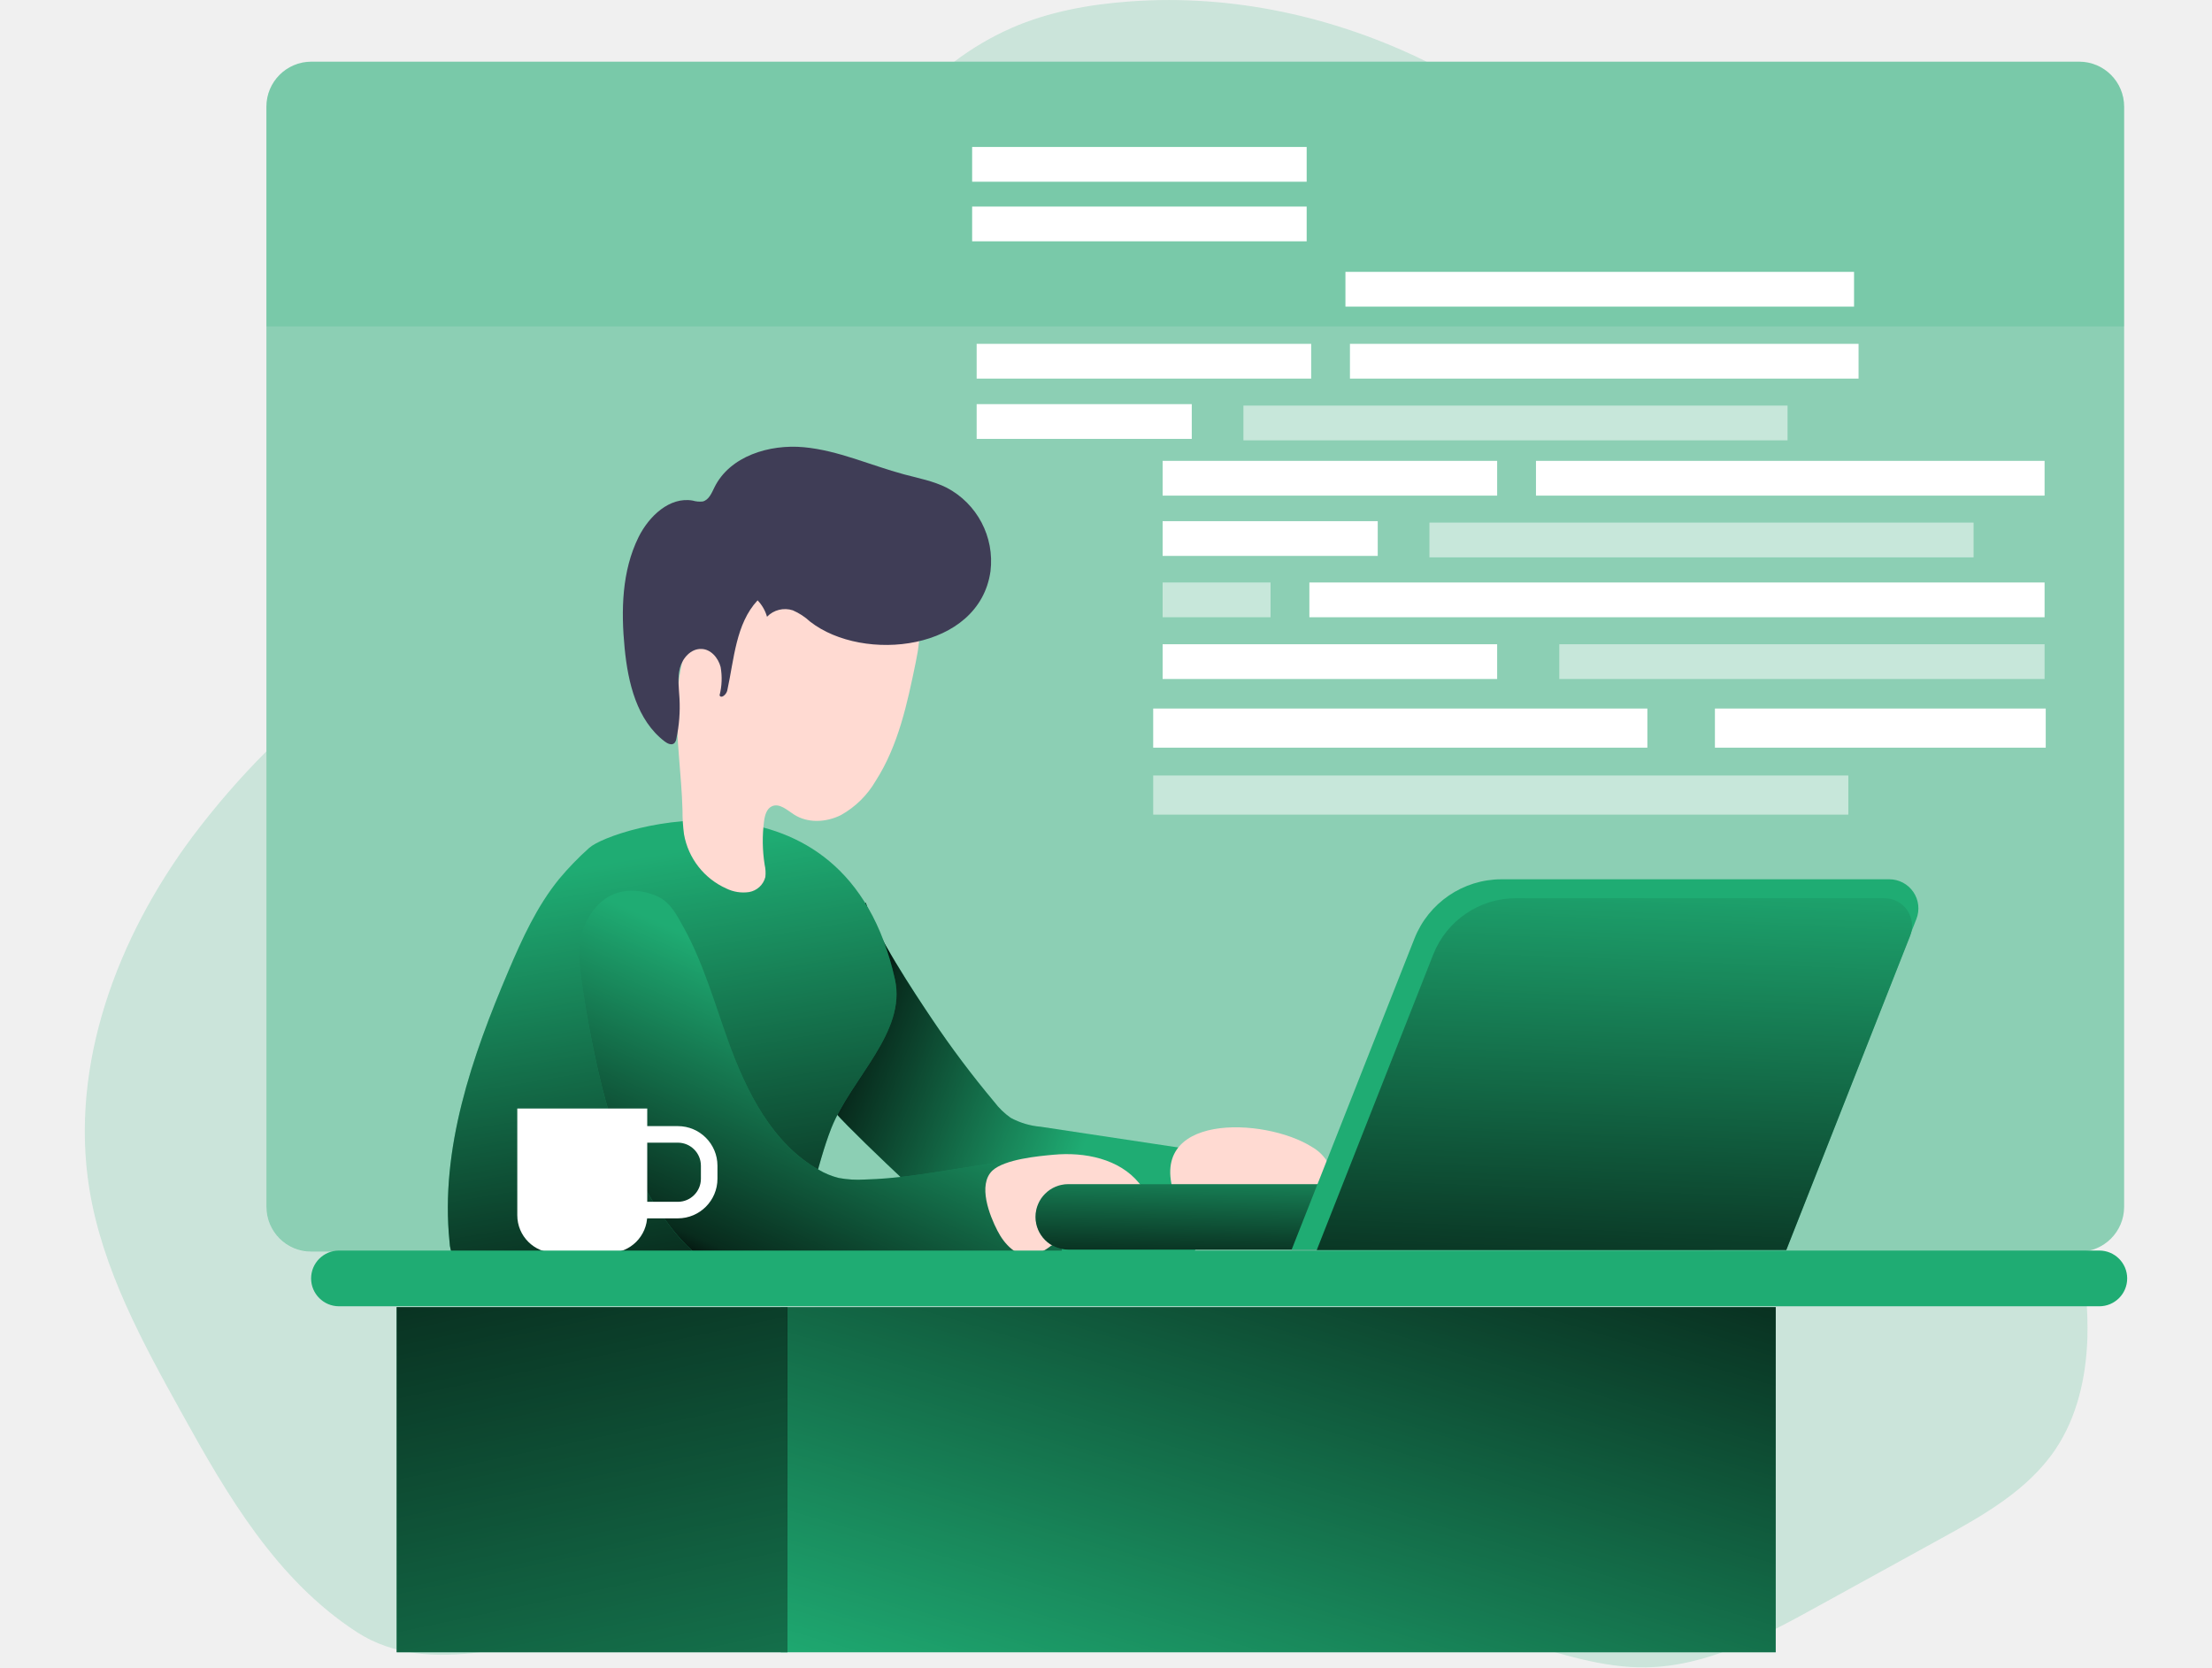
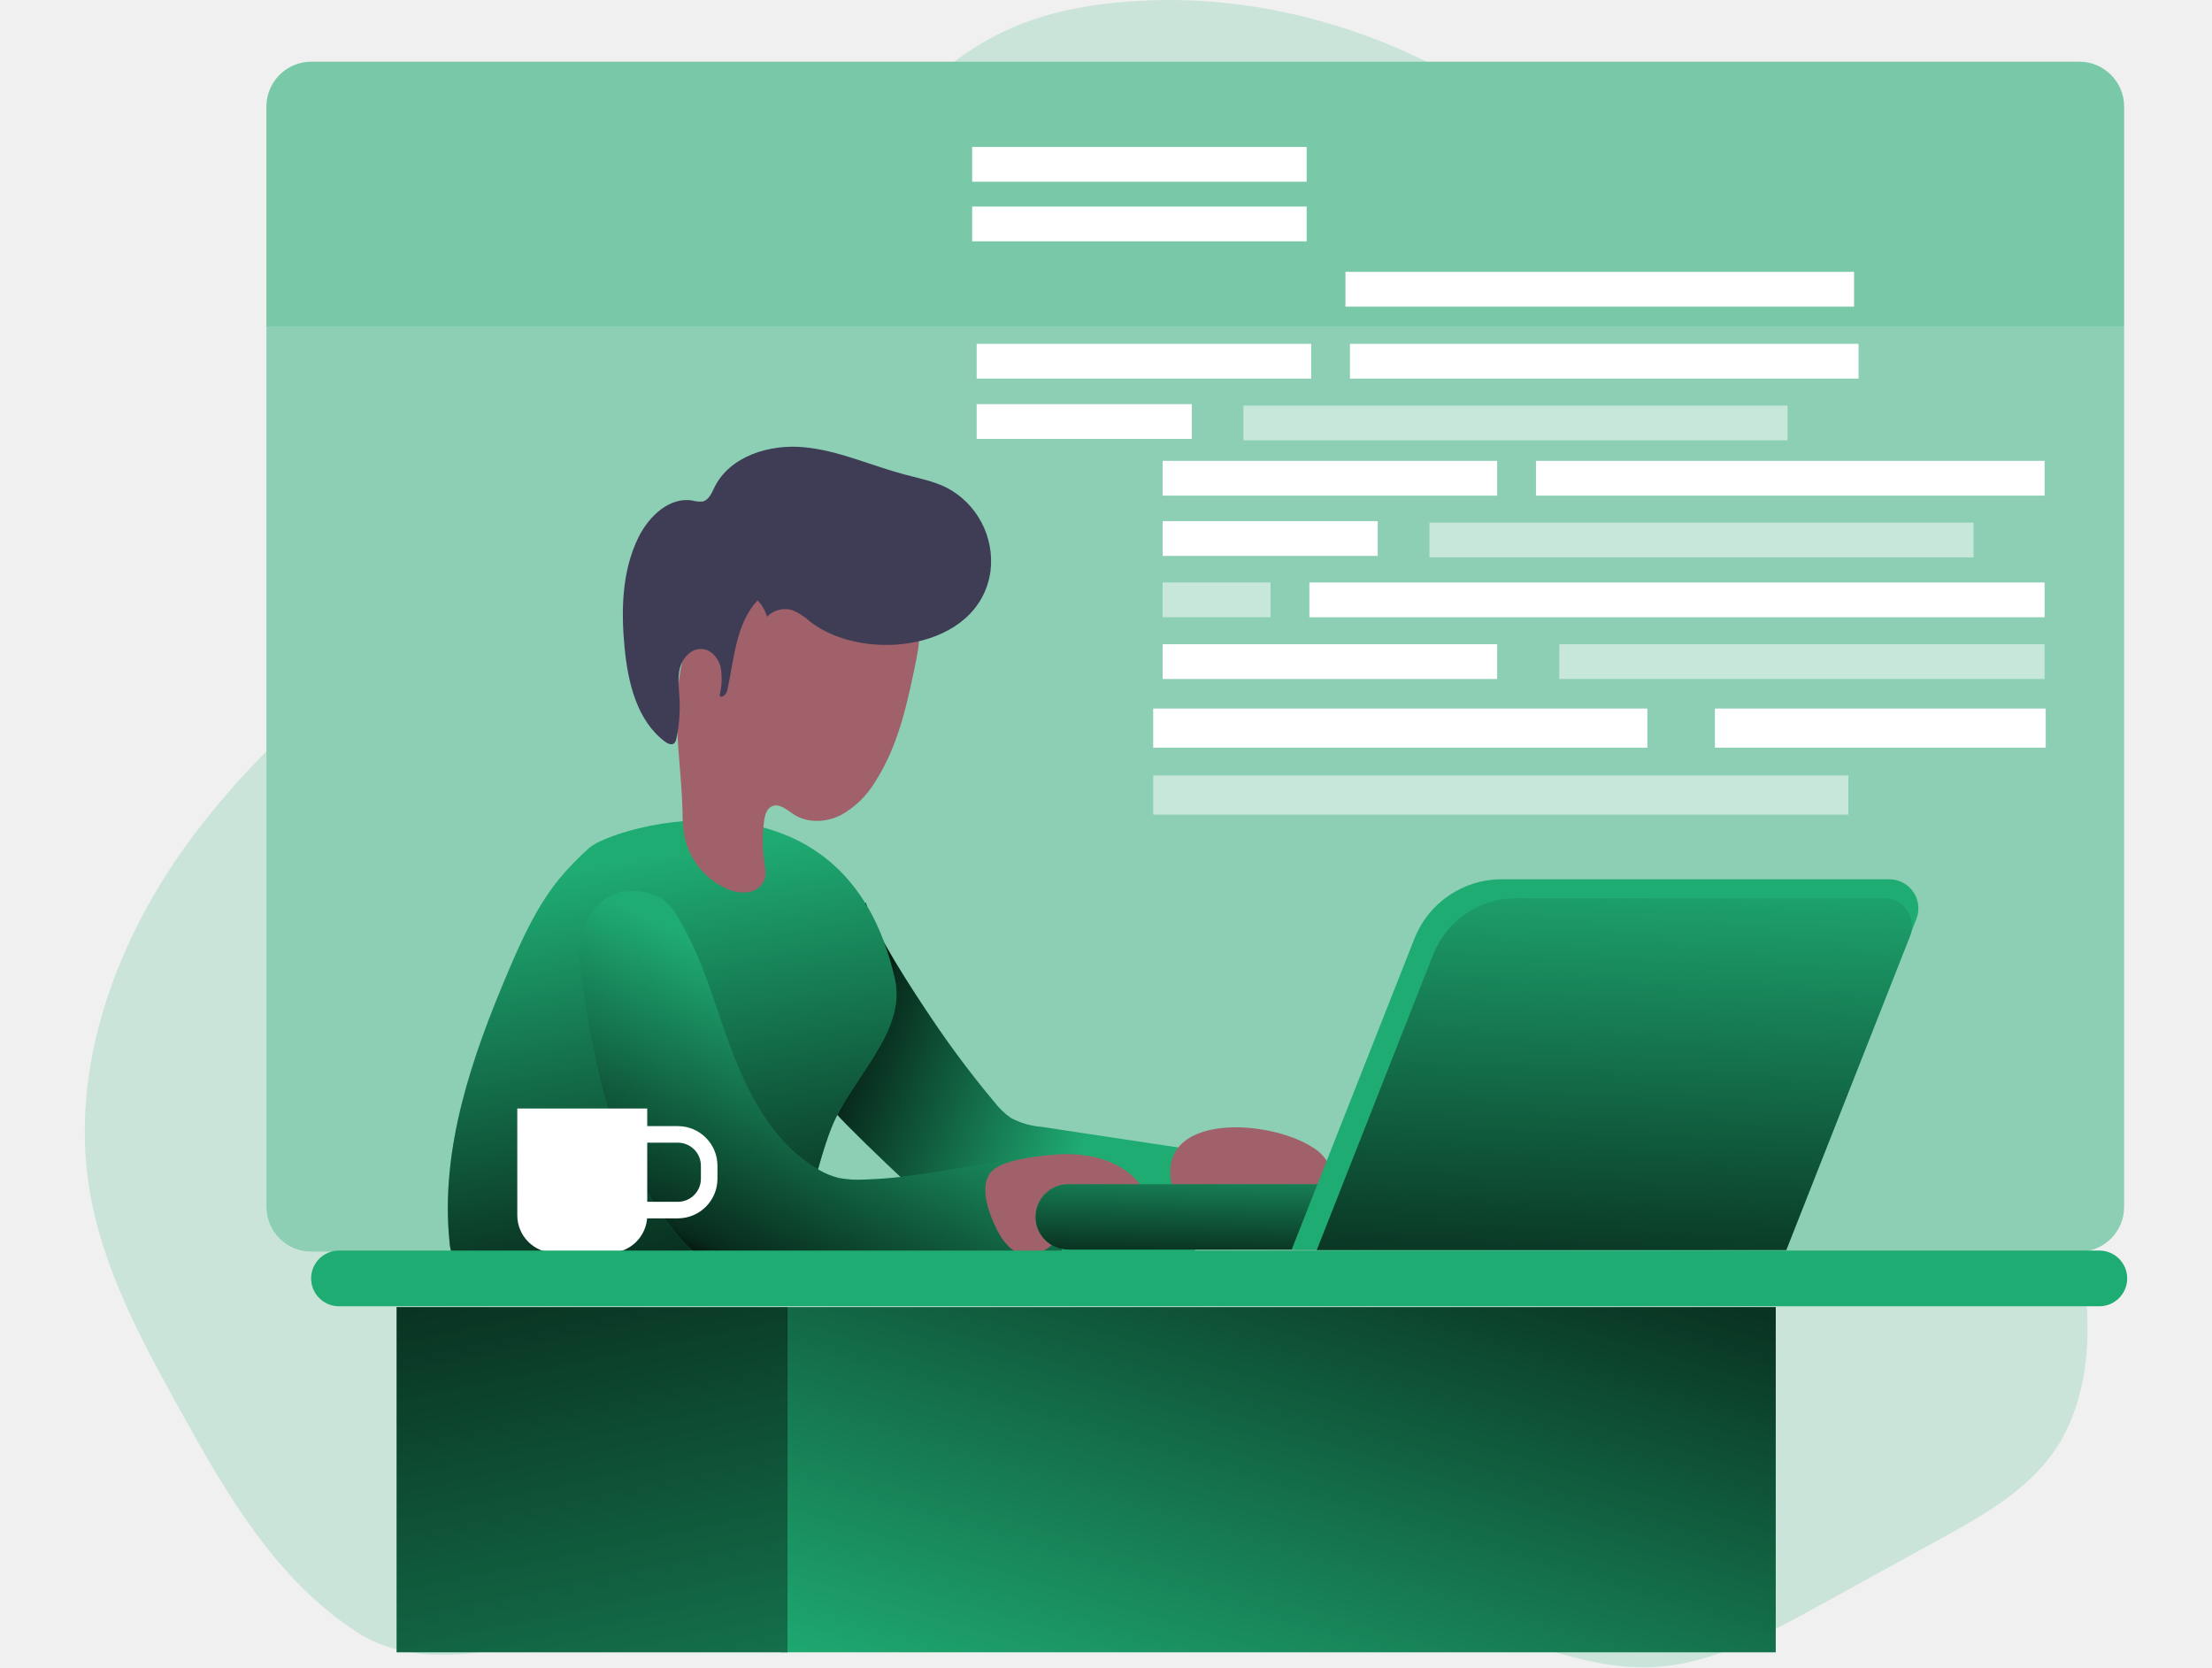
<svg xmlns="http://www.w3.org/2000/svg" xmlns:xlink="http://www.w3.org/1999/xlink" id="Layer_1" data-name="Layer 1" viewBox="0 0 407.22 332.41" width="406" height="306" class="illustration styles_illustrationTablet__1DWOa">
  <defs>
    <linearGradient id="linear-gradient" x1="154.44" y1="220.63" x2="204.69" y2="239.78" gradientUnits="userSpaceOnUse">
      <stop offset="0.01" />
      <stop offset="0.12" stop-opacity="0.75" />
      <stop offset="1" stop-opacity="0" />
    </linearGradient>
    <linearGradient id="linear-gradient-2" x1="128.92" y1="276.06" x2="113.67" y2="184.09" xlink:href="#linear-gradient" />
    <linearGradient id="linear-gradient-3" x1="134.36" y1="270.94" x2="159.48" y2="214.41" xlink:href="#linear-gradient" />
    <linearGradient id="linear-gradient-4" x1="262.98" y1="213.1" x2="219.92" y2="357.78" xlink:href="#linear-gradient" />
    <linearGradient id="linear-gradient-5" x1="85.31" y1="219.96" x2="127.03" y2="417.81" xlink:href="#linear-gradient" />
    <linearGradient id="linear-gradient-6" x1="264.92" y1="268.06" x2="265.51" y2="240.84" gradientTransform="translate(530.39 510.8) rotate(180)" xlink:href="#linear-gradient" />
    <linearGradient id="linear-gradient-7" x1="307.69" y1="284.87" x2="311.73" y2="182.58" xlink:href="#linear-gradient" />
  </defs>
  <rect x="36.21" y="12.31" width="370.4" height="237.25" rx="8.95" fill="#1fac73" opacity="0.48" style="isolation: isolate;" />
  <path d="M404.17,279.66c-.27,7.77-2.05,15.68-6.4,22.12-5.48,8.11-14.38,13.13-23,17.85l-24.44,13.45c-10.71,5.9-22,11.94-34.21,12.11-8.64.13-17-2.72-25.31-5.11C252,328.88,211.12,327.31,171,330.14c-20.55,1.45-41,4-61.36,7.07-16.29,2.42-35.84,10.47-50.53.94-16-10.4-25.82-27.24-34.86-43.59C16.38,280.37,8.4,265.83,5.8,249.82c-4-24.74,5.58-50.15,20.57-70.25a161.15,161.15,0,0,1,14.73-17V253.4a9,9,0,0,0,8.95,9H402.54A70.17,70.17,0,0,1,404.17,279.66Z" transform="translate(-4.89 -12.78)" fill="#1fac73" opacity="0.18" style="isolation: isolate;" />
  <path d="M272.47,25.1H178.22a56.62,56.62,0,0,1,11.48-6.76c7.45-3.25,15.57-4.7,23.67-5.28C233.75,11.59,254.19,16.09,272.47,25.1Z" transform="translate(-4.89 -12.78)" fill="#1fac73" opacity="0.18" style="isolation: isolate;" />
  <path d="M186.23,232.48a14.62,14.62,0,0,0,3.27,3.16,15.28,15.28,0,0,0,6,1.78l31.92,4.81a1.85,1.85,0,0,1,.89.3,1.82,1.82,0,0,1,.47,1.44,56.17,56.17,0,0,1-2.39,17.66,2.44,2.44,0,0,1-.65,1.24,2.56,2.56,0,0,1-1.46.44c-10.74.91-21.53.62-32.3.33a22,22,0,0,1-5.38-.59c-3-.84-5.45-2.89-7.71-5-4.85-4.51-24.48-22.64-25.67-25.1a67.19,67.19,0,0,1-3.8-10.92c-1-3.6,6.31-4.05,6.16-7.79a24.17,24.17,0,0,1,.92-7.66,13.08,13.08,0,0,1,3.2-5.92c1.1-1-.6-7.78.92-7.86,1.76,6,9.72,18,13.18,23.14A193.68,193.68,0,0,0,186.23,232.48Z" transform="translate(-4.89 -12.78)" fill="#1fac73" />
  <path d="M186.23,232.48a14.62,14.62,0,0,0,3.27,3.16,15.28,15.28,0,0,0,6,1.78l31.92,4.81a1.85,1.85,0,0,1,.89.3,1.82,1.82,0,0,1,.47,1.44,56.17,56.17,0,0,1-2.39,17.66,2.44,2.44,0,0,1-.65,1.24,2.56,2.56,0,0,1-1.46.44c-10.74.91-21.53.62-32.3.33a22,22,0,0,1-5.38-.59c-3-.84-5.45-2.89-7.71-5-4.85-4.51-24.48-22.64-25.67-25.1a67.19,67.19,0,0,1-3.8-10.92c-1-3.6,6.31-4.05,6.16-7.79a24.17,24.17,0,0,1,.92-7.66,13.08,13.08,0,0,1,3.2-5.92c1.1-1-.6-7.78.92-7.86,1.76,6,9.72,18,13.18,23.14A193.68,193.68,0,0,0,186.23,232.48Z" transform="translate(-4.89 -12.78)" fill="url(#linear-gradient)" />
  <path d="M105.46,181.82a58.54,58.54,0,0,0-6,6.2c-4.42,5.43-7.36,11.89-10.1,18.33-7.29,17.14-13.64,35.47-11.75,54a7,7,0,0,0,.88,3.18,6.19,6.19,0,0,0,3.43,2.21c3.51,1.12,7.26,1.17,11,1.2,14.41.13,28.84.26,43.24-.44,2.23-.11,4.59-.28,6.44-1.54a10.44,10.44,0,0,0,3.14-3.93c3.87-7.28,5-15.7,8-23.36,4-10,15-19.09,12.68-29.63C156.5,163.29,110,177.69,105.46,181.82Z" transform="translate(-4.89 -12.78)" fill="#1fac73" />
  <path d="M105.46,181.82a58.54,58.54,0,0,0-6,6.2c-4.42,5.43-7.36,11.89-10.1,18.33-7.29,17.14-13.64,35.47-11.75,54a7,7,0,0,0,.88,3.18,6.19,6.19,0,0,0,3.43,2.21c3.51,1.12,7.26,1.17,11,1.2,14.41.13,28.84.26,43.24-.44,2.23-.11,4.59-.28,6.44-1.54a10.44,10.44,0,0,0,3.14-3.93c3.87-7.28,5-15.7,8-23.36,4-10,15-19.09,12.68-29.63C156.5,163.29,110,177.69,105.46,181.82Z" transform="translate(-4.89 -12.78)" fill="url(#linear-gradient-2)" />
-   <path d="M170.58,144.75c-1.69,8.21-3.46,16.64-8,23.71a18.36,18.36,0,0,1-6.93,6.82c-2.93,1.47-6.65,1.67-9.39-.13-1.37-.89-2.87-2.29-4.36-1.63-1.08.49-1.43,1.83-1.58,3a30.2,30.2,0,0,0,.12,8.65,7.31,7.31,0,0,1,.14,2.46,4.06,4.06,0,0,1-3.25,3,7.75,7.75,0,0,1-4.53-.71,14.64,14.64,0,0,1-8.44-10.82,35.06,35.06,0,0,1-.3-4.8c-.19-7.12-1.32-14.21-1.09-21.32s2-14.51,6.83-19.76a31.12,31.12,0,0,1,9.76-6.76c5.45-2.6,11.53-4.43,17.49-3.48a16.62,16.62,0,0,1,11.57,7.72C171.74,135.49,171.75,139.06,170.58,144.75Z" transform="translate(-4.89 -12.78)" fill="#ffdad2" />
+   <path d="M170.58,144.75c-1.69,8.21-3.46,16.64-8,23.71a18.36,18.36,0,0,1-6.93,6.82c-2.93,1.47-6.65,1.67-9.39-.13-1.37-.89-2.87-2.29-4.36-1.63-1.08.49-1.43,1.83-1.58,3a30.2,30.2,0,0,0,.12,8.65,7.31,7.31,0,0,1,.14,2.46,4.06,4.06,0,0,1-3.25,3,7.75,7.75,0,0,1-4.53-.71,14.64,14.64,0,0,1-8.44-10.82,35.06,35.06,0,0,1-.3-4.8c-.19-7.12-1.32-14.21-1.09-21.32s2-14.51,6.83-19.76a31.12,31.12,0,0,1,9.76-6.76c5.45-2.6,11.53-4.43,17.49-3.48a16.62,16.62,0,0,1,11.57,7.72C171.74,135.49,171.75,139.06,170.58,144.75Z" transform="translate(-4.89 -12.78)" fill="#A0616A" />
  <path d="M185.47,126.66A16.55,16.55,0,0,0,176.72,110c-2.65-1.32-5.6-1.88-8.46-2.64-6.7-1.8-13.13-4.78-20-5.42s-14.77,1.77-17.83,8c-.56,1.14-1.11,2.52-2.34,2.82a5.13,5.13,0,0,1-2-.18c-4.59-.81-8.72,3.11-10.79,7.28-3.34,6.75-3.51,14.62-2.78,22.11.67,6.93,2.44,14.42,8,18.64.55.42,1.36.8,1.89.35a1.58,1.58,0,0,0,.43-.93,30.4,30.4,0,0,0,.62-8c-.11-2-.43-4.12.09-6.09s2.19-3.84,4.23-3.78c1.89,0,3.41,1.76,3.88,3.6a13.28,13.28,0,0,1-.21,5.64c.3.75,1.35-.15,1.53-.93,1.38-6.28,1.69-13.31,6.05-18a7.73,7.73,0,0,1,1.88,3.27,5,5,0,0,1,5.15-1.28,12.24,12.24,0,0,1,3.44,2.25C160.12,145,183.24,142.54,185.47,126.66Z" transform="translate(-4.89 -12.78)" fill="#3f3d56" />
  <path d="M108.52,192.06c-3.36,2.44-5,6.73-5.1,10.87s4.28,30.41,8.41,37.87c3.2,5.8,9.87,20.94,20,25.12,3,1.24,47.35.72,67.93-1.51-.13-4.87-.37-9.74-.69-14.61a2.77,2.77,0,0,0-.55-1.79c-.52-.54-1.26-4.07-2-4.07-12,.05-24.1,3.72-36.1,4a21.12,21.12,0,0,1-5.21-.31,15,15,0,0,1-4-1.64c-9.26-5.24-14.38-15.53-18-25.54-2.77-7.72-5-15.71-9-22.92-1.42-2.57-2.69-5.07-5.49-6.2C115.43,190,111.57,189.85,108.52,192.06Z" transform="translate(-4.89 -12.78)" fill="#1fac73" />
  <path d="M108.52,192.06c-3.36,2.44-5,6.73-5.1,10.87s4.28,30.41,8.41,37.87c3.2,5.8,9.87,20.94,20,25.12,3,1.24,47.35.72,67.93-1.51-.13-4.87-.37-9.74-.69-14.61a2.77,2.77,0,0,0-.55-1.79c-.52-.54-1.26-4.07-2-4.07-12,.05-24.1,3.72-36.1,4a21.12,21.12,0,0,1-5.21-.31,15,15,0,0,1-4-1.64c-9.26-5.24-14.38-15.53-18-25.54-2.77-7.72-5-15.71-9-22.92-1.42-2.57-2.69-5.07-5.49-6.2C115.43,190,111.57,189.85,108.52,192.06Z" transform="translate(-4.89 -12.78)" fill="url(#linear-gradient-3)" />
-   <path d="M198,243c6.23-.59,13.15.8,17.1,5.65a3,3,0,0,1,.78,1.6,2.68,2.68,0,0,1-.48,1.51c-2.33,3.87-7.39,4.79-11.64,6.32a30.22,30.22,0,0,0-6.29,3.12,10,10,0,0,1-3.76,1.86c-3,.45-5.49-2.23-6.85-4.91-1.56-3-4-9.16-1-12C188.31,243.9,194.92,243.28,198,243Z" transform="translate(-4.89 -12.78)" fill="#ffdad2" />
-   <path d="M249.59,241.46a8.53,8.53,0,0,1,2.79,2.55,3.67,3.67,0,0,1,.26,3.63,5.05,5.05,0,0,1-1.87,1.68c-5.53,3.29-12.31,3.88-17.91,7A9.73,9.73,0,0,1,229,258a5.33,5.33,0,0,1-4.28-2,13.6,13.6,0,0,1-2.31-4.27C215.86,234.53,240.17,235.46,249.59,241.46Z" transform="translate(-4.89 -12.78)" fill="#ffdad2" />
+   <path d="M198,243c6.23-.59,13.15.8,17.1,5.65a3,3,0,0,1,.78,1.6,2.68,2.68,0,0,1-.48,1.51c-2.33,3.87-7.39,4.79-11.64,6.32a30.22,30.22,0,0,0-6.29,3.12,10,10,0,0,1-3.76,1.86c-3,.45-5.49-2.23-6.85-4.91-1.56-3-4-9.16-1-12C188.31,243.9,194.92,243.28,198,243Z" transform="translate(-4.89 -12.78)" fill="#A0616A" />
+   <path d="M249.59,241.46a8.53,8.53,0,0,1,2.79,2.55,3.67,3.67,0,0,1,.26,3.63,5.05,5.05,0,0,1-1.87,1.68c-5.53,3.29-12.31,3.88-17.91,7A9.73,9.73,0,0,1,229,258a5.33,5.33,0,0,1-4.28-2,13.6,13.6,0,0,1-2.31-4.27C215.86,234.53,240.17,235.46,249.59,241.46Z" transform="translate(-4.89 -12.78)" fill="#A0616A" />
  <path d="M86.23,221h25.91a0,0,0,0,1,0,0v21.28a7.5,7.5,0,0,1-7.5,7.5H93.73a7.5,7.5,0,0,1-7.5-7.5V221A0,0,0,0,1,86.23,221Z" fill="#fff" />
  <path d="M110.39,226.16h7.85a6.25,6.25,0,0,1,6.25,6.25V235a6.25,6.25,0,0,1-6.25,6.25h-7.85a0,0,0,0,1,0,0V226.16A0,0,0,0,1,110.39,226.16Z" fill="none" stroke="#fff" stroke-miterlimit="10" stroke-width="3.3" />
  <rect x="45.12" y="249.32" width="362.1" height="11.11" rx="5.56" fill="#1fac73" />
  <rect x="138.75" y="260.6" width="198.39" height="68.81" fill="#1fac73" />
  <rect x="62.17" y="260.6" width="77.93" height="68.81" fill="#1fac73" />
  <rect x="140.06" y="260.6" width="197.09" height="68.81" fill="url(#linear-gradient-4)" />
  <rect x="62.17" y="260.6" width="77.93" height="68.81" fill="url(#linear-gradient-5)" />
  <path d="M411.49,34.05v43.8H41.1V34.05a9,9,0,0,1,8.95-9H402.54A9,9,0,0,1,411.49,34.05Z" transform="translate(-4.89 -12.78)" fill="#1fac73" opacity="0.18" style="isolation: isolate;" />
  <rect x="194.46" y="248.88" width="141.48" height="13.04" rx="6.52" transform="translate(525.5 498.01) rotate(-180)" fill="#1fac73" />
  <rect x="194.46" y="248.88" width="141.48" height="13.04" rx="6.52" transform="translate(525.5 498.01) rotate(-180)" fill="url(#linear-gradient-6)" />
  <path d="M245.51,261.93h98.57l26-65.93a5.8,5.8,0,0,0-5.39-7.92H287.34A18.68,18.68,0,0,0,270,199.9Z" transform="translate(-4.89 -12.78)" fill="#1fac73" />
  <path d="M250.52,262h93.62l24.69-62.63a5.5,5.5,0,0,0-5.12-7.52H290.25a17.73,17.73,0,0,0-16.5,11.22Z" transform="translate(-4.89 -12.78)" fill="#1fac73" />
  <path d="M250.52,262h93.62l24.69-62.63a5.5,5.5,0,0,0-5.12-7.52H290.25a17.73,17.73,0,0,0-16.5,11.22Z" transform="translate(-4.89 -12.78)" fill="url(#linear-gradient-7)" />
  <rect x="213.02" y="154.61" width="138.6" height="7.8" fill="#fff" opacity="0.51" />
  <rect x="213.02" y="141.26" width="98.53" height="7.8" fill="#fff" />
  <rect x="325.02" y="141.26" width="65.96" height="7.8" fill="#fff" />
  <rect x="289.34" y="91.88" width="101.41" height="6.93" fill="#fff" />
  <rect x="268.1" y="104.19" width="108.49" height="6.93" fill="#fff" opacity="0.51" />
  <rect x="214.9" y="91.88" width="66.7" height="6.93" fill="#fff" />
  <rect x="244.16" y="116.13" width="146.59" height="6.93" fill="#fff" />
  <rect x="214.9" y="116.13" width="21.52" height="6.93" fill="#fff" opacity="0.51" />
  <rect x="293.99" y="128.44" width="96.76" height="6.93" fill="#fff" opacity="0.51" />
  <rect x="214.9" y="128.44" width="66.7" height="6.93" fill="#fff" />
  <rect x="214.9" y="103.9" width="42.89" height="6.93" fill="#fff" />
  <rect x="252.25" y="68.55" width="101.41" height="6.93" fill="#fff" />
  <rect x="231.01" y="80.86" width="108.49" height="6.93" fill="#fff" opacity="0.51" />
  <rect x="177.82" y="68.55" width="66.7" height="6.93" fill="#fff" />
  <rect x="251.35" y="54.2" width="101.41" height="6.93" fill="#fff" />
  <rect x="176.92" y="41.18" width="66.7" height="6.93" fill="#fff" />
  <rect x="176.92" y="29.3" width="66.7" height="6.93" fill="#fff" />
  <rect x="177.82" y="80.57" width="42.89" height="6.93" fill="#fff" />
</svg>
